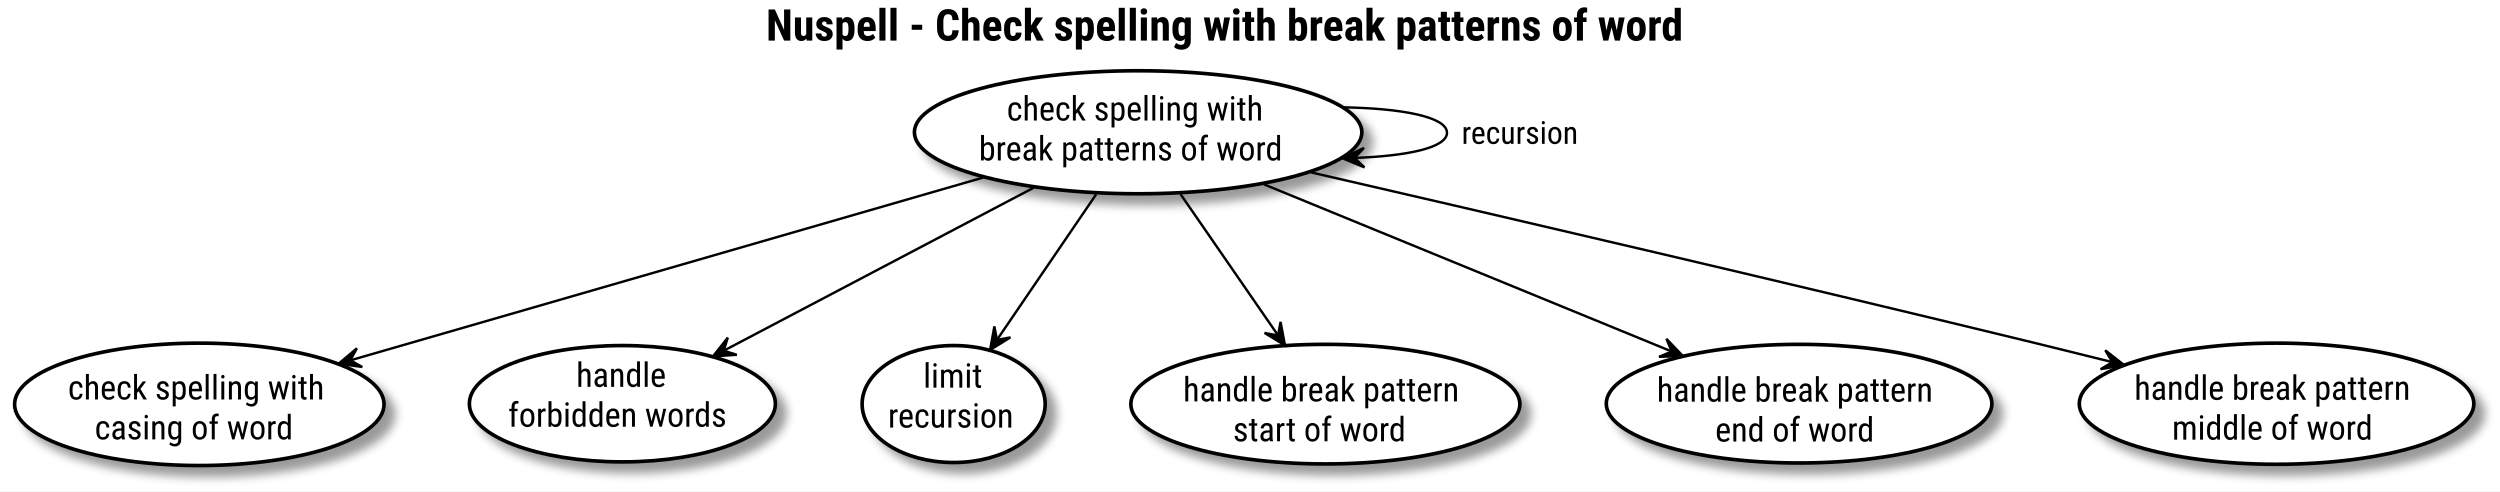
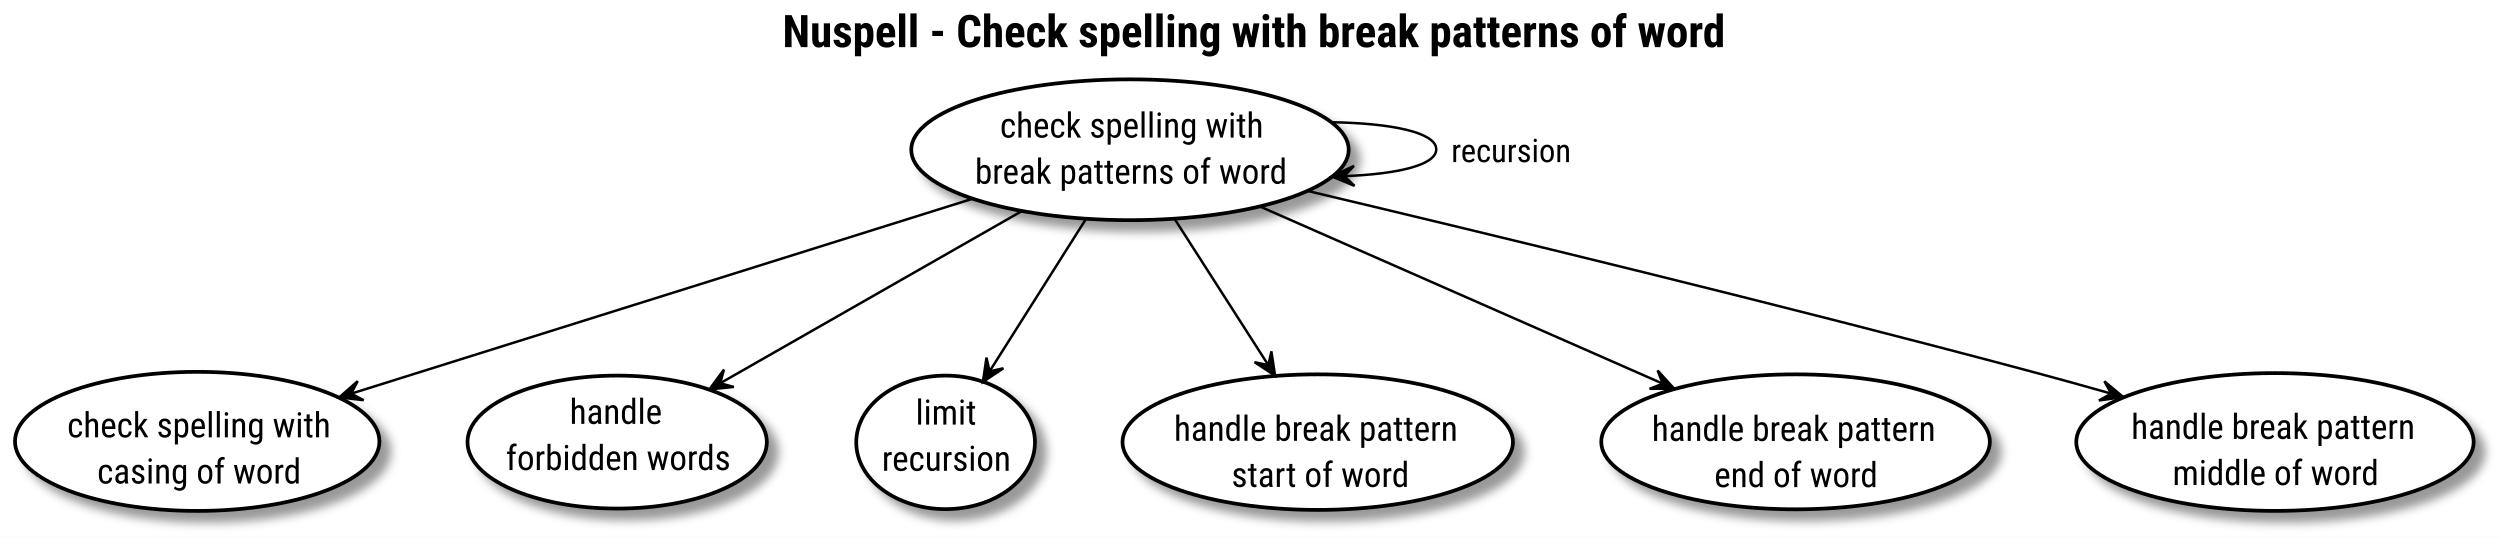
- <svg xmlns="http://www.w3.org/2000/svg" contentScriptType="application/ecmascript" contentStyleType="text/css" height="202px" preserveAspectRatio="none" style="width:1028px;height:202px;" version="1.1" viewBox="0 0 1028 202" width="1028px" zoomAndPan="magnify">
+ <svg xmlns="http://www.w3.org/2000/svg" contentScriptType="application/ecmascript" contentStyleType="text/css" height="215px" preserveAspectRatio="none" style="width:1000px;height:215px;" version="1.1" viewBox="0 0 1000 215" width="1000px" zoomAndPan="magnify">
  <defs>
    <linearGradient id="g1b2n48vkp33hd0" x1="0%" x2="100%" y1="50%" y2="50%">
      <stop offset="0%" stop-color="#FFFFFF" />
      <stop offset="100%" stop-color="#FFFFFF" />
    </linearGradient>
    <filter height="300%" id="f1b2n48vkp33hd" width="300%" x="-1" y="-1">
      <feGaussianBlur result="blurOut" stdDeviation="2.0" />
      <feColorMatrix in="blurOut" result="blurOut2" type="matrix" values="0 0 0 0 0 0 0 0 0 0 0 0 0 0 0 0 0 0 .4 0" />
      <feOffset dx="4.0" dy="4.0" in="blurOut2" result="blurOut3" />
      <feBlend in="SourceGraphic" in2="blurOut3" mode="normal" />
    </filter>
  </defs>
  <g>
-     <rect fill="url(#g1b2n48vkp33hd0)" height="202" style="stroke: none; stroke-width: 1.0;" width="1028" x="0" y="0" />
-     <text fill="#000000" font-family="Roboto Condensed" font-size="18" font-weight="bold" lengthAdjust="spacingAndGlyphs" textLength="405" x="315" y="16.699">Nuspell - Check spelling with break patterns of word</text>
-     <ellipse cx="467.999" cy="54.386" fill="#FFFFFF" filter="url(#f1b2n48vkp33hd)" rx="91.999" ry="25.292" style="stroke: #000000; stroke-width: 1.5;" />
-     <text fill="#000000" font-family="Roboto Condensed" font-size="14" lengthAdjust="spacingAndGlyphs" textLength="108" x="413.999" y="49.572">check spelling with</text>
-     <text fill="#000000" font-family="Roboto Condensed" font-size="14" lengthAdjust="spacingAndGlyphs" textLength="131" x="402.499" y="65.978">break patterns of word</text>
-     <ellipse cx="81.958" cy="166.26" fill="#FFFFFF" filter="url(#f1b2n48vkp33hd)" rx="75.958" ry="25.166" style="stroke: #000000; stroke-width: 1.5;" />
-     <text fill="#000000" font-family="Roboto Condensed" font-size="14" lengthAdjust="spacingAndGlyphs" textLength="108" x="27.958" y="164.261">check spelling with</text>
-     <text fill="#000000" font-family="Roboto Condensed" font-size="14" lengthAdjust="spacingAndGlyphs" textLength="86" x="38.958" y="180.667">casing of word</text>
-     <ellipse cx="255.922" cy="166.011" fill="#FFFFFF" filter="url(#f1b2n48vkp33hd)" rx="62.922" ry="23.917" style="stroke: #000000; stroke-width: 1.5;" />
-     <text fill="#000000" font-family="Roboto Condensed" font-size="14" lengthAdjust="spacingAndGlyphs" textLength="38" x="236.922" y="159.079">handle</text>
-     <text fill="#000000" font-family="Roboto Condensed" font-size="14" lengthAdjust="spacingAndGlyphs" textLength="94" x="208.922" y="175.486">forbidden words</text>
-     <ellipse cx="392.137" cy="166.141" fill="#FFFFFF" filter="url(#f1b2n48vkp33hd)" rx="37.637" ry="24.047" style="stroke: #000000; stroke-width: 1.5;" />
-     <text fill="#000000" font-family="Roboto Condensed" font-size="14" lengthAdjust="spacingAndGlyphs" textLength="25" x="379.637" y="159.418">limit</text>
-     <text fill="#000000" font-family="Roboto Condensed" font-size="14" lengthAdjust="spacingAndGlyphs" textLength="54" x="365.137" y="175.825">recursion</text>
-     <ellipse cx="544.986" cy="166.184" fill="#FFFFFF" filter="url(#f1b2n48vkp33hd)" rx="79.986" ry="24.591" style="stroke: #000000; stroke-width: 1.5;" />
-     <text fill="#000000" font-family="Roboto Condensed" font-size="14" lengthAdjust="spacingAndGlyphs" textLength="117" x="486.486" y="165.055">handle break pattern</text>
-     <text fill="#000000" font-family="Roboto Condensed" font-size="14" lengthAdjust="spacingAndGlyphs" textLength="76" x="506.986" y="181.462">start of word</text>
-     <ellipse cx="739.785" cy="165.988" fill="#FFFFFF" filter="url(#f1b2n48vkp33hd)" rx="79.285" ry="24.394" style="stroke: #000000; stroke-width: 1.5;" />
-     <text fill="#000000" font-family="Roboto Condensed" font-size="14" lengthAdjust="spacingAndGlyphs" textLength="117" x="681.285" y="165.163">handle break pattern</text>
-     <text fill="#000000" font-family="Roboto Condensed" font-size="14" lengthAdjust="spacingAndGlyphs" textLength="69" x="705.285" y="181.569">end of word</text>
-     <ellipse cx="936.122" cy="166.003" fill="#FFFFFF" filter="url(#f1b2n48vkp33hd)" rx="81.122" ry="24.909" style="stroke: #000000; stroke-width: 1.5;" />
-     <text fill="#000000" font-family="Roboto Condensed" font-size="14" lengthAdjust="spacingAndGlyphs" textLength="117" x="877.622" y="164.389">handle break pattern</text>
-     <text fill="#000000" font-family="Roboto Condensed" font-size="14" lengthAdjust="spacingAndGlyphs" textLength="86" x="893.122" y="180.795">middle of word</text>
-     <path d="M551.968,44.13 C576.241,44.516 595,48.004 595,54.594 C595,60.72 578.786,64.166 557.002,64.93 " fill="none" id="spell_break-spell_break" style="stroke: #000000; stroke-width: 1.0;" />
-     <polygon fill="#000000" points="551.968,65.058,561.067,68.829,556.967,64.931,560.864,60.831,551.968,65.058" style="stroke: #000000; stroke-width: 1.0;" />
-     <text fill="#000000" font-family="Roboto Condensed" font-size="13" lengthAdjust="spacingAndGlyphs" textLength="52" x="601" y="59.154">recursion</text>
-     <path d="M404.26,73.006 C332.221,93.815 215.715,127.469 144.283,148.103 " fill="none" id="spell_break-spell_casing" style="stroke: #000000; stroke-width: 1.0;" />
-     <polygon fill="#000000" points="139.219,149.566,148.975,150.911,144.022,148.178,146.755,143.225,139.219,149.566" style="stroke: #000000; stroke-width: 1.0;" />
-     <path d="M425.099,77.157 C388.045,96.645 334.819,124.639 298.024,143.992 " fill="none" id="spell_break-forbidden" style="stroke: #000000; stroke-width: 1.0;" />
-     <polygon fill="#000000" points="293.17,146.544,302.998,145.895,297.595,144.217,299.274,138.815,293.17,146.544" style="stroke: #000000; stroke-width: 1.0;" />
-     <path d="M450.754,79.895 C438.642,97.665 422.472,121.388 410.162,139.448 " fill="none" id="spell_break-limit" style="stroke: #000000; stroke-width: 1.0;" />
-     <polygon fill="#000000" points="407.12,143.911,415.494,138.727,409.936,139.779,408.884,134.221,407.12,143.911" style="stroke: #000000; stroke-width: 1.0;" />
-     <path d="M485.473,79.895 C497.335,97.072 513.039,119.813 525.339,137.624 " fill="none" id="spell_break-spell_start" style="stroke: #000000; stroke-width: 1.0;" />
-     <polygon fill="#000000" points="528.388,142.039,526.566,132.361,525.547,137.925,519.983,136.907,528.388,142.039" style="stroke: #000000; stroke-width: 1.0;" />
-     <path d="M519.801,75.829 C567.786,95.499 638.825,124.619 687.143,144.427 " fill="none" id="spell_break-spell_end" style="stroke: #000000; stroke-width: 1.0;" />
-     <polygon fill="#000000" points="692.039,146.434,685.229,139.319,687.413,144.537,682.195,146.721,692.039,146.434" style="stroke: #000000; stroke-width: 1.0;" />
-     <path d="M539.17,70.897 C613.546,88.024 733.59,115.918 837,141.094 C847.139,143.562 857.85,146.217 868.334,148.843 " fill="none" id="spell_break-spell_middle" style="stroke: #000000; stroke-width: 1.0;" />
-     <polygon fill="#000000" points="873.459,150.128,865.702,144.059,868.609,148.912,863.756,151.818,873.459,150.128" style="stroke: #000000; stroke-width: 1.0;" />
+     <rect fill="url(#g1b2n48vkp33hd0)" height="215" style="stroke: none; stroke-width: 1.0;" width="1000" x="0" y="0" />
+     <text fill="#000000" font-family="Roboto Condensed" font-size="18" font-weight="bold" lengthAdjust="spacingAndGlyphs" textLength="382" x="313" y="18.861">Nuspell - Check spelling with break patterns of word</text>
+     <ellipse cx="451.993" cy="59.902" fill="#FFFFFF" filter="url(#f1b2n48vkp33hd)" rx="87.493" ry="28.163" style="stroke: #000000; stroke-width: 1.5;" />
+     <text fill="#000000" font-family="Roboto Condensed" font-size="14" lengthAdjust="spacingAndGlyphs" textLength="104" x="399.993" y="55.033">check spelling with</text>
+     <text fill="#000000" font-family="Roboto Condensed" font-size="14" lengthAdjust="spacingAndGlyphs" textLength="124" x="389.993" y="73.497">break patterns of word</text>
+     <ellipse cx="78.887" cy="176.554" fill="#FFFFFF" filter="url(#f1b2n48vkp33hd)" rx="72.887" ry="27.815" style="stroke: #000000; stroke-width: 1.5;" />
+     <text fill="#000000" font-family="Roboto Condensed" font-size="14" lengthAdjust="spacingAndGlyphs" textLength="104" x="26.887" y="174.939">check spelling with</text>
+     <text fill="#000000" font-family="Roboto Condensed" font-size="14" lengthAdjust="spacingAndGlyphs" textLength="80" x="38.887" y="193.403">casing of word</text>
+     <ellipse cx="246.865" cy="176.834" fill="#FFFFFF" filter="url(#f1b2n48vkp33hd)" rx="59.865" ry="26.594" style="stroke: #000000; stroke-width: 1.5;" />
+     <text fill="#000000" font-family="Roboto Condensed" font-size="14" lengthAdjust="spacingAndGlyphs" textLength="38" x="227.865" y="169.559">handle</text>
+     <text fill="#000000" font-family="Roboto Condensed" font-size="14" lengthAdjust="spacingAndGlyphs" textLength="89" x="202.365" y="188.023">forbidden words</text>
+     <ellipse cx="378.241" cy="176.946" fill="#FFFFFF" filter="url(#f1b2n48vkp33hd)" rx="35.742" ry="26.707" style="stroke: #000000; stroke-width: 1.5;" />
+     <text fill="#000000" font-family="Roboto Condensed" font-size="14" lengthAdjust="spacingAndGlyphs" textLength="24" x="366.241" y="169.853">limit</text>
+     <text fill="#000000" font-family="Roboto Condensed" font-size="14" lengthAdjust="spacingAndGlyphs" textLength="51" x="352.741" y="188.317">recursion</text>
+     <ellipse cx="527.094" cy="176.853" fill="#FFFFFF" filter="url(#f1b2n48vkp33hd)" rx="78.094" ry="27.114" style="stroke: #000000; stroke-width: 1.5;" />
+     <text fill="#000000" font-family="Roboto Condensed" font-size="14" lengthAdjust="spacingAndGlyphs" textLength="115" x="469.594" y="176.307">handle break pattern</text>
+     <text fill="#000000" font-family="Roboto Condensed" font-size="14" lengthAdjust="spacingAndGlyphs" textLength="69" x="492.594" y="194.771">start of word</text>
+     <ellipse cx="718.221" cy="176.733" fill="#FFFFFF" filter="url(#f1b2n48vkp33hd)" rx="77.721" ry="26.994" style="stroke: #000000; stroke-width: 1.5;" />
+     <text fill="#000000" font-family="Roboto Condensed" font-size="14" lengthAdjust="spacingAndGlyphs" textLength="115" x="660.721" y="176.374">handle break pattern</text>
+     <text fill="#000000" font-family="Roboto Condensed" font-size="14" lengthAdjust="spacingAndGlyphs" textLength="65" x="685.721" y="194.838">end of word</text>
+     <ellipse cx="909.984" cy="176.799" fill="#FFFFFF" filter="url(#f1b2n48vkp33hd)" rx="79.484" ry="27.56" style="stroke: #000000; stroke-width: 1.5;" />
+     <text fill="#000000" font-family="Roboto Condensed" font-size="14" lengthAdjust="spacingAndGlyphs" textLength="115" x="852.484" y="175.568">handle break pattern</text>
+     <text fill="#000000" font-family="Roboto Condensed" font-size="14" lengthAdjust="spacingAndGlyphs" textLength="82" x="868.984" y="194.032">middle of word</text>
+     <path d="M532.701,48.897 C556.255,49.272 574.5,52.886 574.5,59.739 C574.5,66.084 558.863,69.653 537.853,70.445 " fill="none" id="spell_break-spell_break" style="stroke: #000000; stroke-width: 1.0;" />
+     <polygon fill="#000000" points="532.701,70.582,541.804,74.341,537.699,70.449,541.592,66.344,532.701,70.582" style="stroke: #000000; stroke-width: 1.0;" />
+     <text fill="#000000" font-family="Roboto Condensed" font-size="13" lengthAdjust="spacingAndGlyphs" textLength="48" x="580.5" y="64.861">recursion</text>
+     <path d="M389.147,79.454 C319.906,101.174 209.281,135.874 140.56,157.429 " fill="none" id="spell_break-spell_casing" style="stroke: #000000; stroke-width: 1.0;" />
+     <polygon fill="#000000" points="135.686,158.958,145.47,160.081,140.457,157.462,143.076,152.448,135.686,158.958" style="stroke: #000000; stroke-width: 1.0;" />
+     <path d="M409.025,84.266 C373.519,104.531 323.429,133.119 288.371,153.128 " fill="none" id="spell_break-forbidden" style="stroke: #000000; stroke-width: 1.0;" />
+     <polygon fill="#000000" points="283.742,155.769,293.542,154.782,288.085,153.291,289.576,147.834,283.742,155.769" style="stroke: #000000; stroke-width: 1.0;" />
+     <path d="M434.463,87.467 C422.879,105.782 407.737,129.722 396.05,148.2 " fill="none" id="spell_break-limit" style="stroke: #000000; stroke-width: 1.0;" />
+     <polygon fill="#000000" points="393.158,152.774,401.349,147.306,395.831,148.548,394.588,143.029,393.158,152.774" style="stroke: #000000; stroke-width: 1.0;" />
+     <path d="M469.584,87.171 C480.84,104.73 495.468,127.549 507.142,145.76 " fill="none" id="spell_break-spell_start" style="stroke: #000000; stroke-width: 1.0;" />
+     <polygon fill="#000000" points="510.042,150.285,508.553,140.549,507.344,146.076,501.817,144.867,510.042,150.285" style="stroke: #000000; stroke-width: 1.0;" />
+     <path d="M503.603,82.437 C550.052,102.867 618.023,132.764 664.921,153.392 " fill="none" id="spell_break-spell_end" style="stroke: #000000; stroke-width: 1.0;" />
+     <polygon fill="#000000" points="669.676,155.484,663.049,148.199,665.1,153.471,659.828,155.522,669.676,155.484" style="stroke: #000000; stroke-width: 1.0;" />
+     <path d="M522.767,76.317 C595.703,93.606 712.604,121.885 813,148.739 C823.205,151.469 833.981,154.465 844.495,157.452 " fill="none" id="spell_break-spell_middle" style="stroke: #000000; stroke-width: 1.0;" />
+     <polygon fill="#000000" points="849.303,158.822,841.744,152.508,844.495,157.451,839.552,160.202,849.303,158.822" style="stroke: #000000; stroke-width: 1.0;" />
  </g>
</svg>
